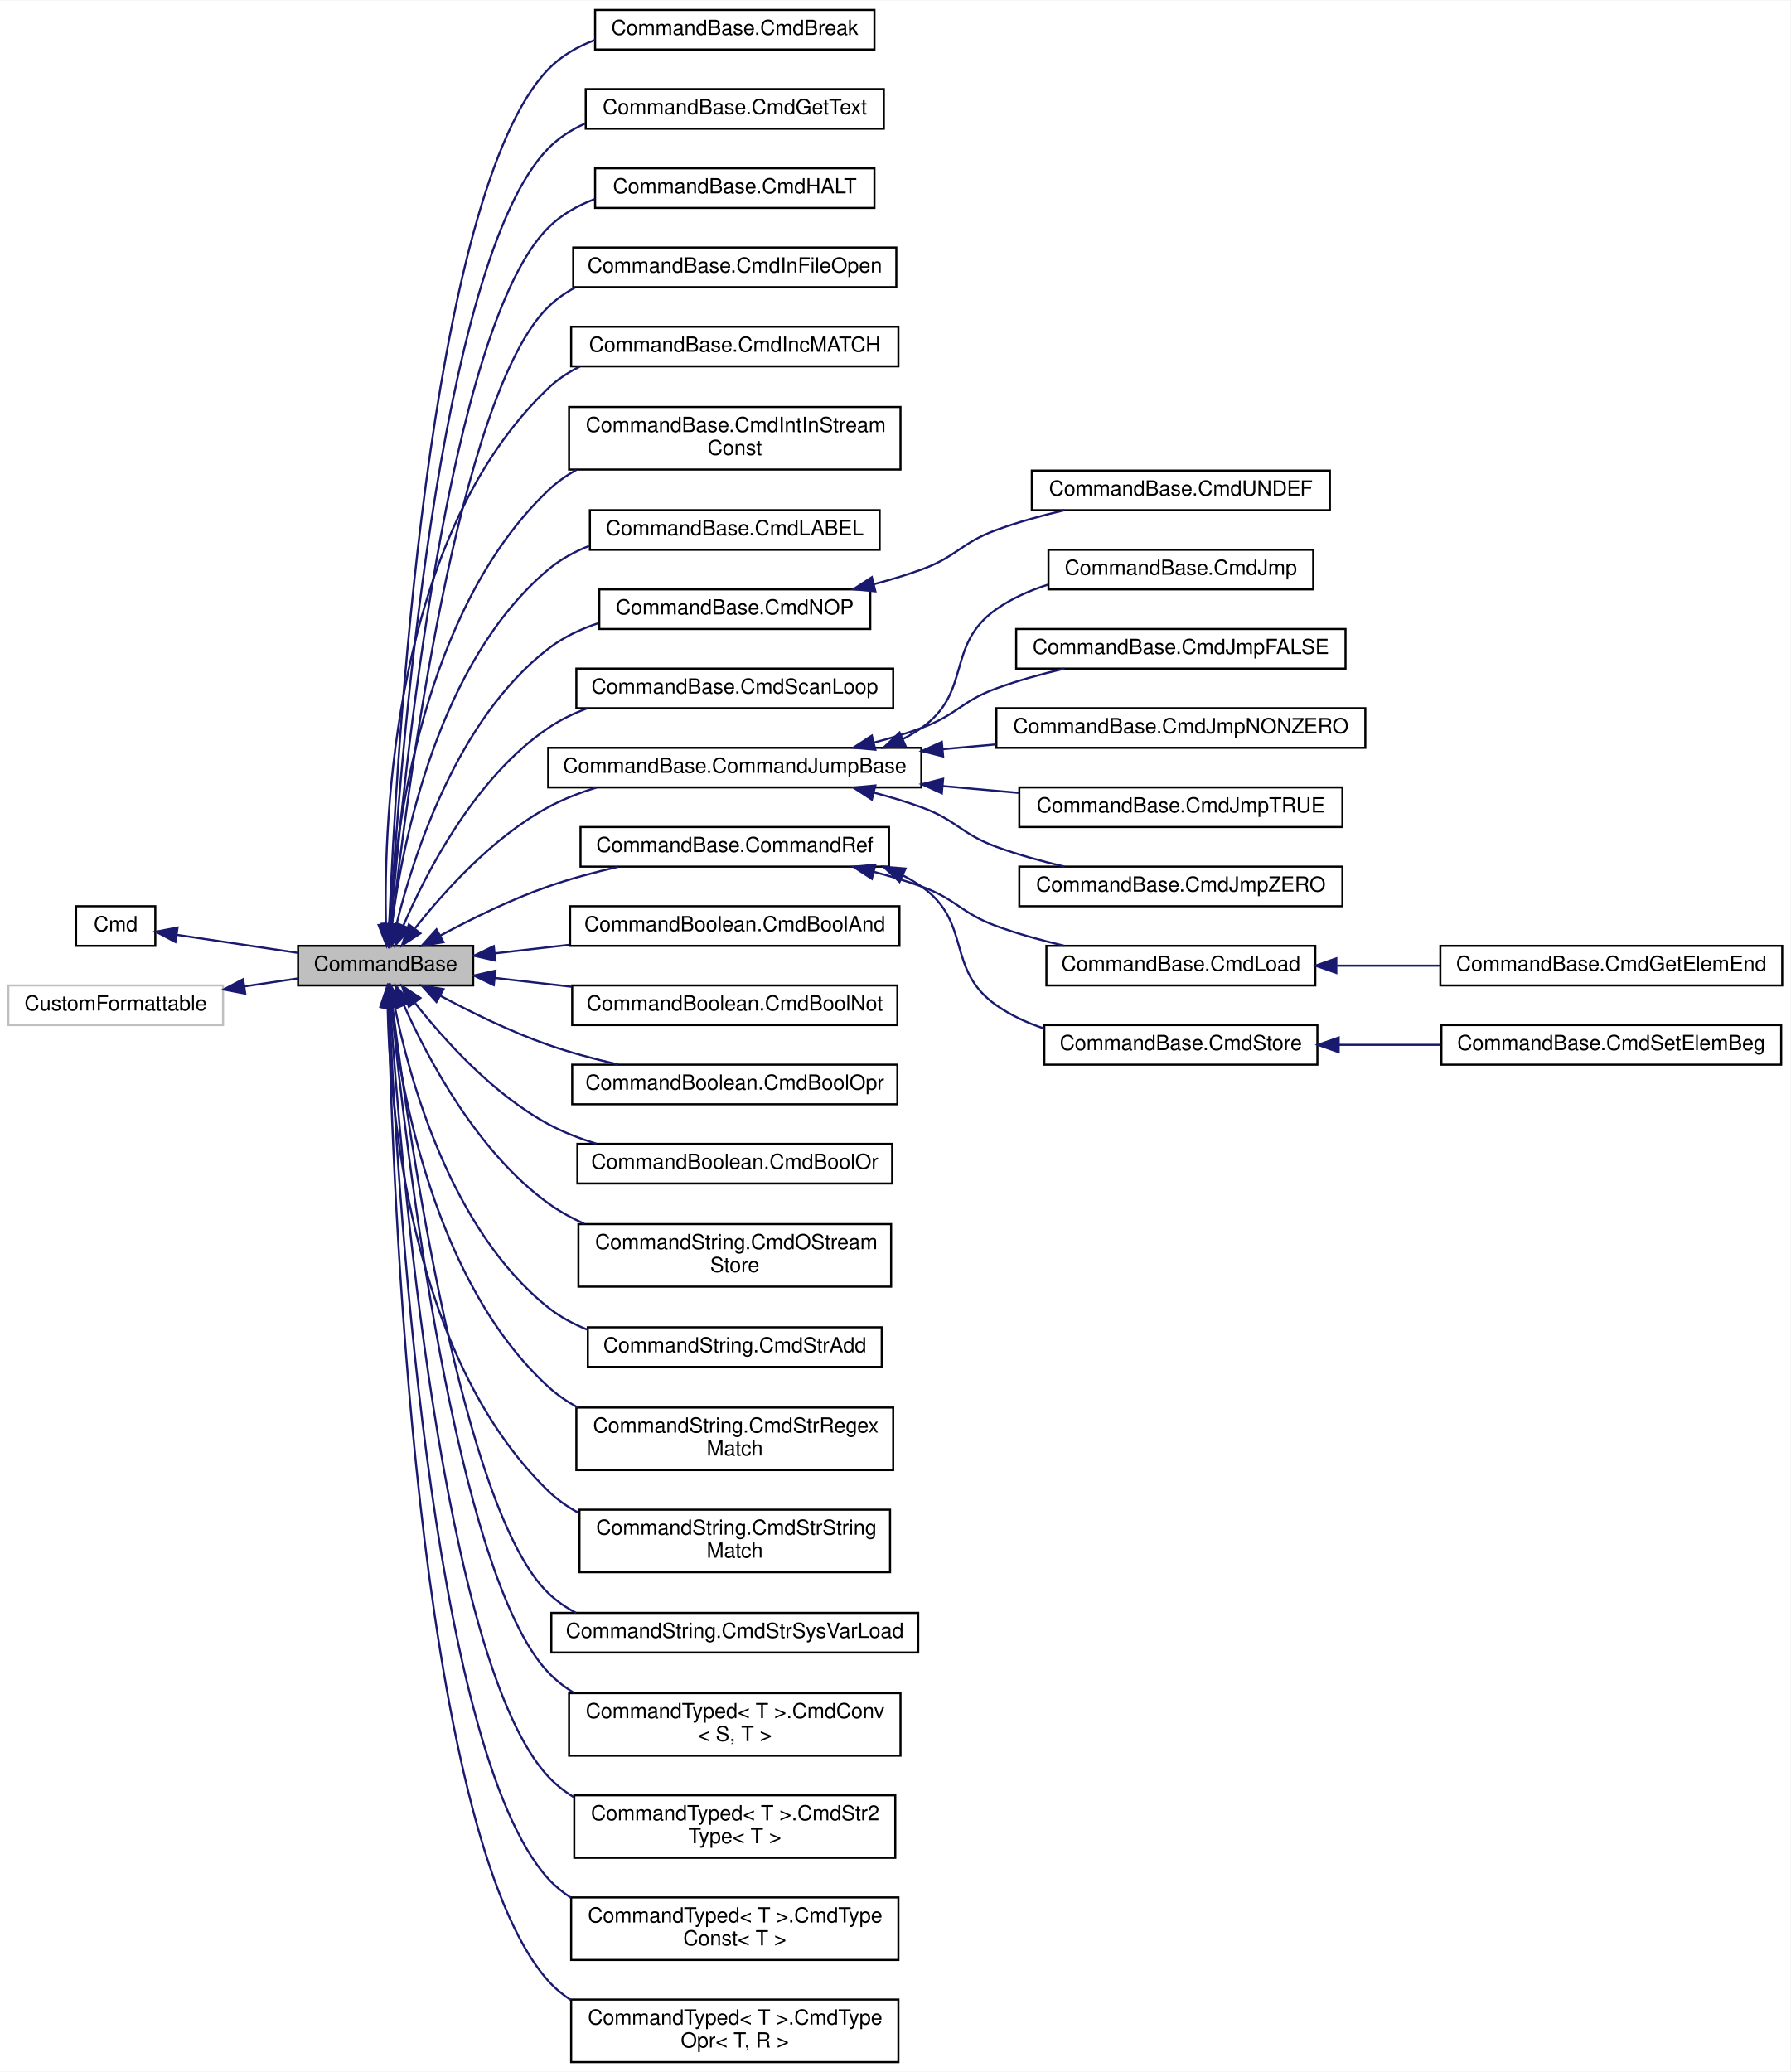
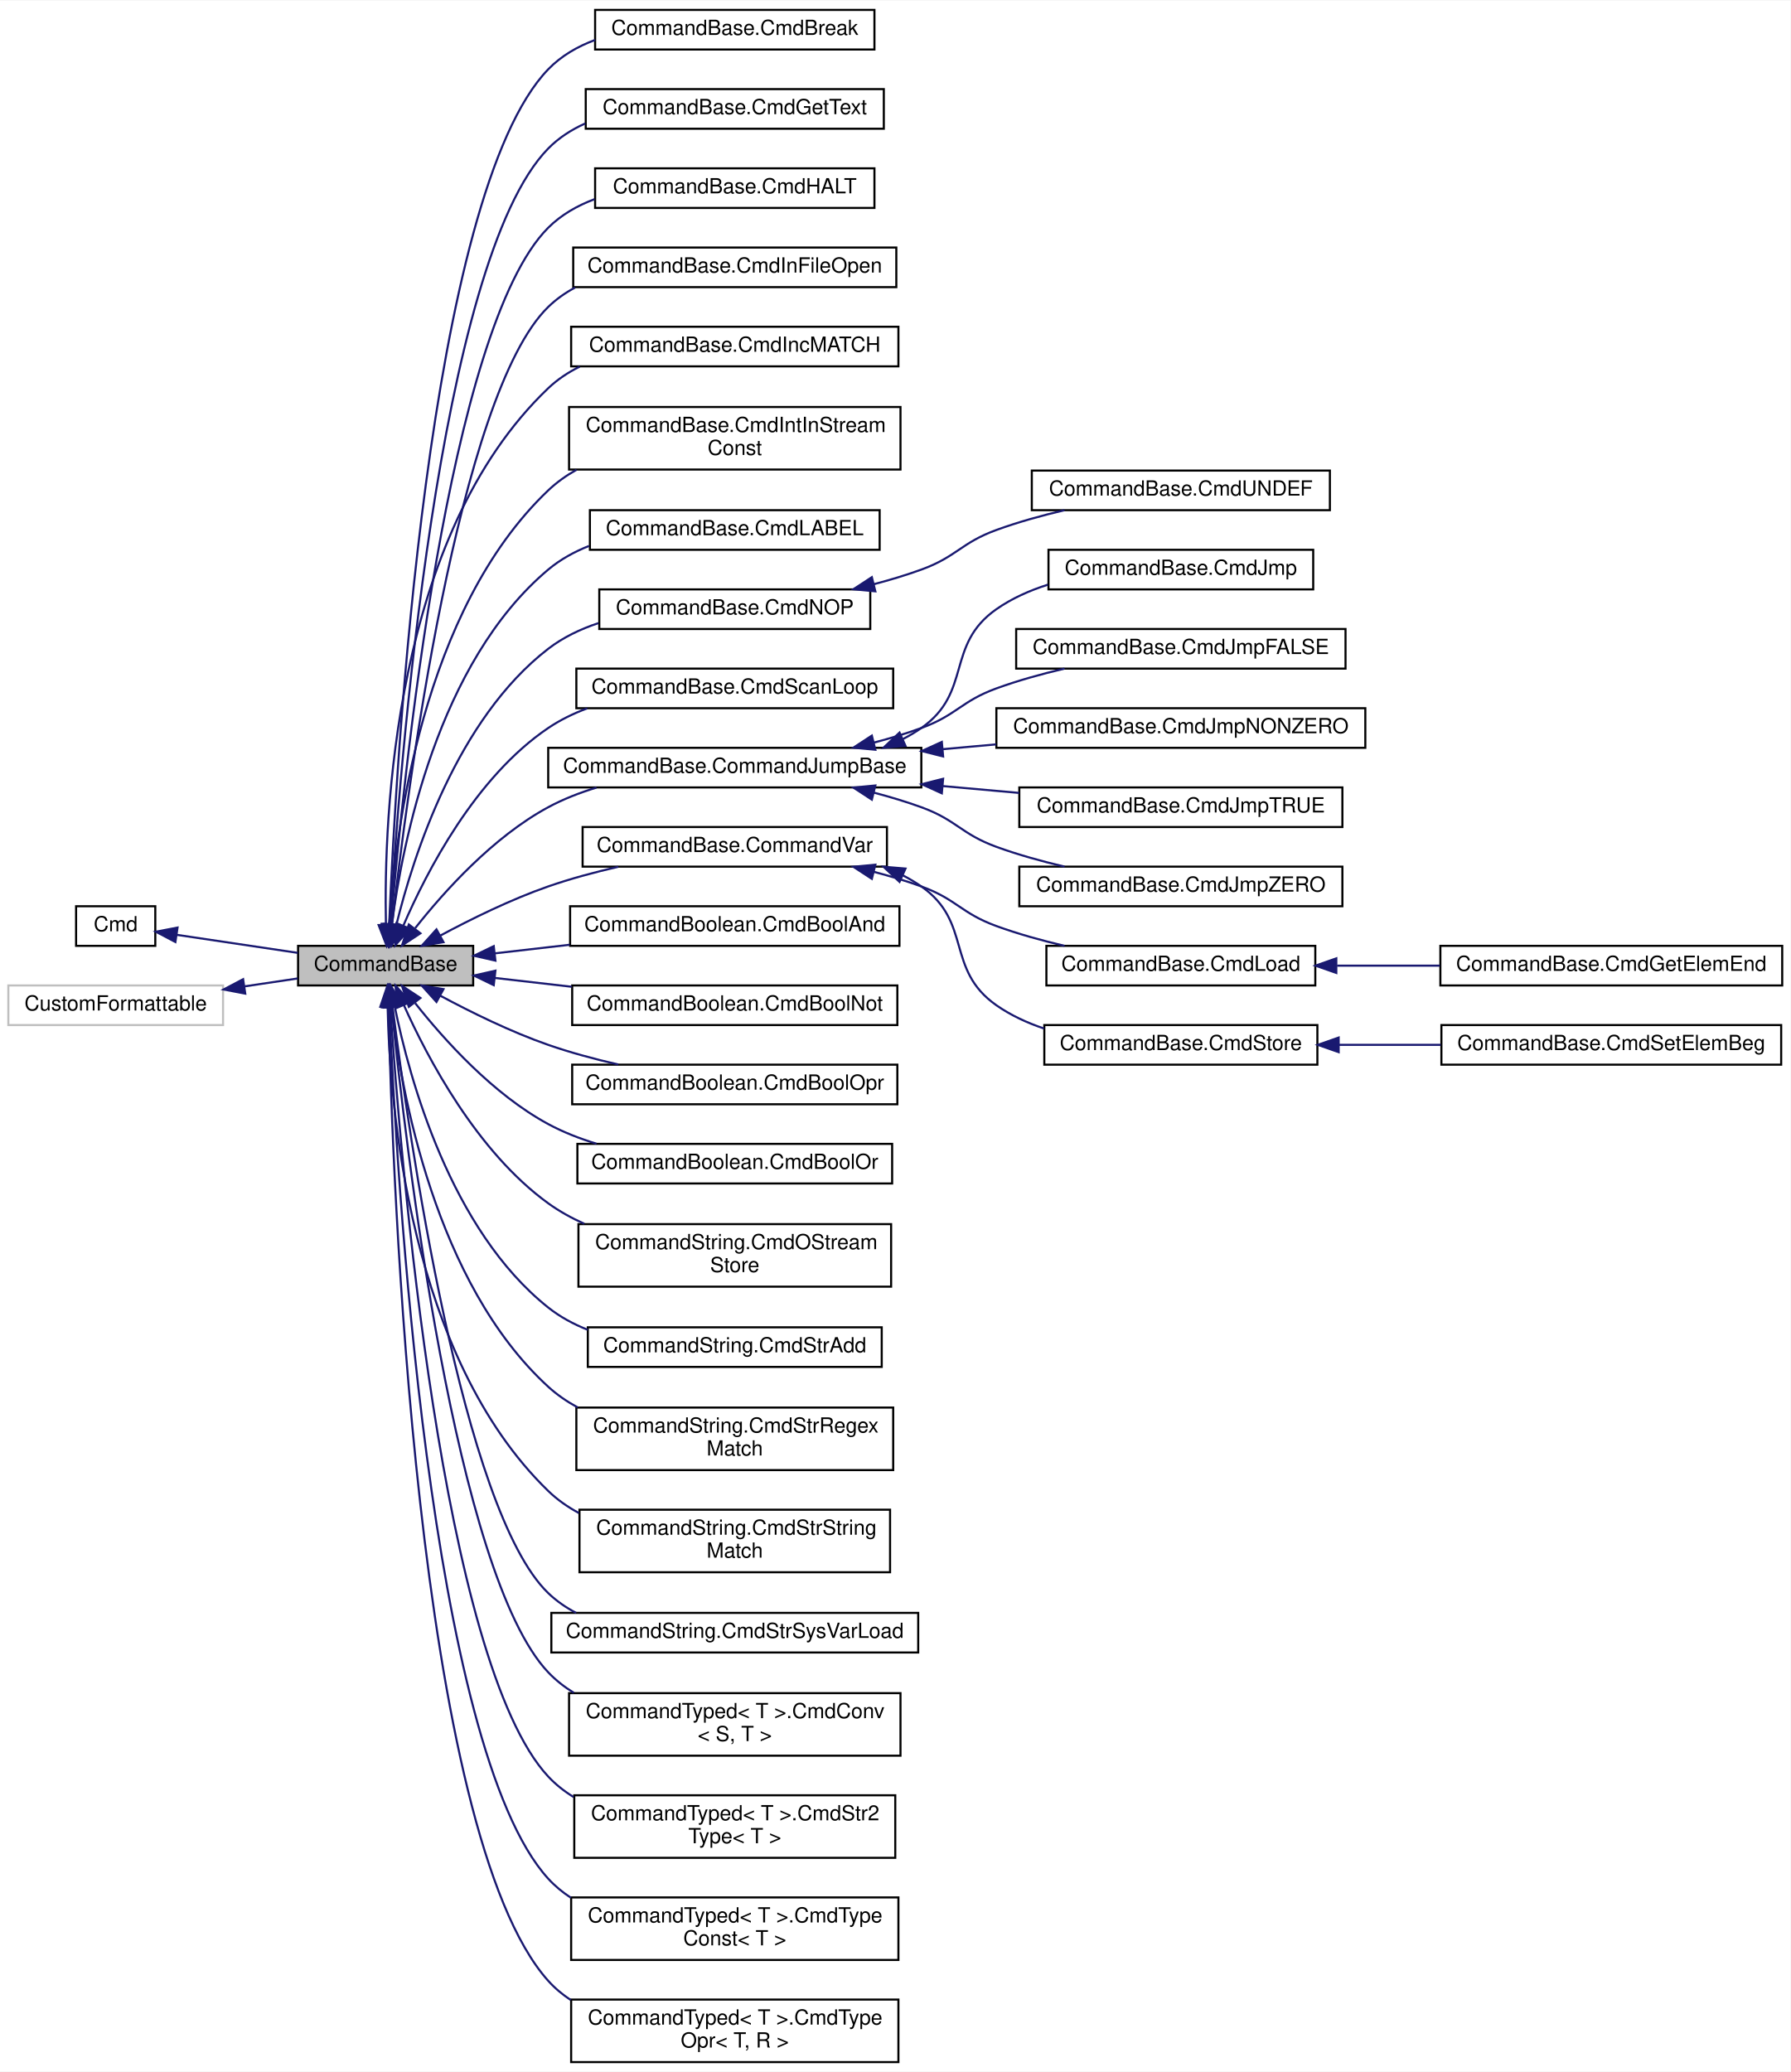
<svg xmlns="http://www.w3.org/2000/svg" xmlns:xlink="http://www.w3.org/1999/xlink" width="859pt" height="994pt" viewBox="0.00 0.00 859.00 993.50">
  <g id="graph0" class="graph" transform="scale(1 1) rotate(0) translate(4 989.5)">
    <polygon fill="white" stroke="transparent" points="-4,4 -4,-989.5 855,-989.5 855,4 -4,4" />
    <g id="node1" class="node">
      <g id="a_node1">
        <a xlink:title="局所変数環境に値を書き込む式の抽象クラス.">
          <polygon fill="#bfbfbf" stroke="black" points="139,-517 139,-536 223,-536 223,-517 139,-517" />
          <text text-anchor="middle" x="181" y="-524" font-family="Helvetica,sans-Serif" font-size="10.00">CommandBase</text>
        </a>
      </g>
    </g>
    <g id="node4" class="node">
      <g id="a_node4">
        <a xlink:href="classcmd_1_1_command_base_1_1_cmd_break.html" target="_top" xlink:title="実行を強制中断させる命令．デバッグのブレークポイント設定に用いる．">
          <polygon fill="white" stroke="black" points="281.5,-966 281.5,-985 415.5,-985 415.5,-966 281.5,-966" />
          <text text-anchor="middle" x="348.5" y="-973" font-family="Helvetica,sans-Serif" font-size="10.00">CommandBase.CmdBreak</text>
        </a>
      </g>
    </g>
    <g id="edge3" class="edge">
      <path fill="none" stroke="midnightblue" d="M182.71,-546.35C185.87,-622.76 201.1,-896.58 259,-956.5 265.22,-962.94 273.06,-967.46 281.49,-970.58" />
      <polygon fill="midnightblue" stroke="midnightblue" points="186.2,-546.06 182.32,-536.2 179.21,-546.33 186.2,-546.06" />
    </g>
    <g id="node5" class="node">
      <g id="a_node5">
        <a xlink:href="classcmd_1_1_command_base_1_1_cmd_get_text.html" target="_top" xlink:title="テキスト読み出し命令: 終端ノードのテキスト値を返す．">
          <polygon fill="white" stroke="black" points="277,-928 277,-947 420,-947 420,-928 277,-928" />
          <text text-anchor="middle" x="348.5" y="-935" font-family="Helvetica,sans-Serif" font-size="10.00">CommandBase.CmdGetText</text>
        </a>
      </g>
    </g>
    <g id="edge4" class="edge">
      <path fill="none" stroke="midnightblue" d="M183.09,-546.41C187.45,-618.52 206.05,-864.61 259,-918.5 264.07,-923.66 270.17,-927.57 276.77,-930.53" />
      <polygon fill="midnightblue" stroke="midnightblue" points="186.56,-545.83 182.49,-536.05 179.58,-546.23 186.56,-545.83" />
    </g>
    <g id="node6" class="node">
      <g id="a_node6">
        <a xlink:href="classcmd_1_1_command_base_1_1_cmd_h_a_l_t.html" target="_top" xlink:title="停止のマーカーになる命令">
          <polygon fill="white" stroke="black" points="281.5,-890 281.5,-909 415.5,-909 415.5,-890 281.5,-890" />
          <text text-anchor="middle" x="348.5" y="-897" font-family="Helvetica,sans-Serif" font-size="10.00">CommandBase.CmdHALT</text>
        </a>
      </g>
    </g>
    <g id="edge5" class="edge">
      <path fill="none" stroke="midnightblue" d="M183.53,-546.21C189.15,-613.48 210.9,-832.53 259,-880.5 265.23,-886.71 272.97,-891.12 281.26,-894.21" />
      <polygon fill="midnightblue" stroke="midnightblue" points="187.01,-545.81 182.71,-536.12 180.03,-546.37 187.01,-545.81" />
    </g>
    <g id="node7" class="node">
      <g id="a_node7">
        <a xlink:href="classcmd_1_1_command_base_1_1_cmd_in_file_open.html" target="_top" xlink:title="入力ファイルを開き、そのファイル記述子をスタックへ積む。">
          <polygon fill="white" stroke="black" points="271,-852 271,-871 426,-871 426,-852 271,-852" />
          <text text-anchor="middle" x="348.5" y="-859" font-family="Helvetica,sans-Serif" font-size="10.00">CommandBase.CmdInFileOpen</text>
        </a>
      </g>
    </g>
    <g id="edge6" class="edge">
      <path fill="none" stroke="midnightblue" d="M184.07,-546.09C191.05,-608.4 215.75,-800.43 259,-842.5 262.83,-846.23 267.2,-849.3 271.91,-851.82" />
      <polygon fill="midnightblue" stroke="midnightblue" points="187.54,-545.59 182.97,-536.03 180.58,-546.35 187.54,-545.59" />
    </g>
    <g id="node8" class="node">
      <g id="a_node8">
        <a xlink:href="classcmd_1_1_command_base_1_1_cmd_inc_m_a_t_c_h.html" target="_top" xlink:title="何もしない命令．">
          <polygon fill="white" stroke="black" points="270,-814 270,-833 427,-833 427,-814 270,-814" />
          <text text-anchor="middle" x="348.5" y="-821" font-family="Helvetica,sans-Serif" font-size="10.00">CommandBase.CmdIncMATCH</text>
        </a>
      </g>
    </g>
    <g id="edge7" class="edge">
      <path fill="none" stroke="midnightblue" d="M181.14,-546.33C180.08,-597.11 184.72,-732.77 259,-803.5 263.45,-807.74 268.6,-811.15 274.13,-813.88" />
      <polygon fill="midnightblue" stroke="midnightblue" points="184.64,-546.19 181.46,-536.08 177.64,-545.97 184.64,-546.19" />
    </g>
    <g id="node9" class="node">
      <g id="a_node9">
        <a xlink:href="classcmd_1_1_command_base_1_1_cmd_int_in_stream_const.html" target="_top" xlink:title="ファイル記述子をスタックへ積む。">
          <polygon fill="white" stroke="black" points="269,-764.5 269,-794.5 428,-794.5 428,-764.5 269,-764.5" />
          <text text-anchor="start" x="277" y="-782.5" font-family="Helvetica,sans-Serif" font-size="10.00">CommandBase.CmdIntInStream</text>
          <text text-anchor="middle" x="348.5" y="-771.5" font-family="Helvetica,sans-Serif" font-size="10.00">Const</text>
        </a>
      </g>
    </g>
    <g id="edge8" class="edge">
      <path fill="none" stroke="midnightblue" d="M182.76,-546.44C185.56,-590.55 198.56,-697.03 259,-754.5 263.05,-758.35 267.65,-761.62 272.56,-764.38" />
      <polygon fill="midnightblue" stroke="midnightblue" points="186.26,-546.22 182.24,-536.41 179.27,-546.58 186.26,-546.22" />
    </g>
    <g id="node10" class="node">
      <g id="a_node10">
        <a xlink:href="classcmd_1_1_command_base_1_1_cmd_l_a_b_e_l.html" target="_top" xlink:title="何もしない命令．">
          <polygon fill="white" stroke="black" points="279,-726 279,-745 418,-745 418,-726 279,-726" />
          <text text-anchor="middle" x="348.5" y="-733" font-family="Helvetica,sans-Serif" font-size="10.00">CommandBase.CmdLABEL</text>
        </a>
      </g>
    </g>
    <g id="edge9" class="edge">
      <path fill="none" stroke="midnightblue" d="M184,-546.25C189.04,-585.19 205.92,-671.91 259,-716.5 264.78,-721.35 271.5,-725.05 278.61,-727.86" />
      <polygon fill="midnightblue" stroke="midnightblue" points="187.46,-545.74 182.83,-536.21 180.51,-546.55 187.46,-545.74" />
    </g>
    <g id="node11" class="node">
      <g id="a_node11">
        <a xlink:href="classcmd_1_1_command_base_1_1_cmd_n_o_p.html" target="_top" xlink:title="何もしない命令．">
          <polygon fill="white" stroke="black" points="283.5,-688 283.5,-707 413.5,-707 413.5,-688 283.5,-688" />
          <text text-anchor="middle" x="348.5" y="-695" font-family="Helvetica,sans-Serif" font-size="10.00">CommandBase.CmdNOP</text>
        </a>
      </g>
    </g>
    <g id="edge10" class="edge">
      <path fill="none" stroke="midnightblue" d="M186.22,-546.34C194.31,-579.22 215.2,-644.74 259,-678.5 266.09,-683.97 274.42,-687.94 283.07,-690.82" />
      <polygon fill="midnightblue" stroke="midnightblue" points="189.54,-545.13 183.88,-536.17 182.72,-546.7 189.54,-545.13" />
    </g>
    <g id="node13" class="node">
      <g id="a_node13">
        <a xlink:href="classcmd_1_1_command_base_1_1_cmd_scan_loop.html" target="_top" xlink:title="スタックからファイル記述子をとり、その入力ストリームを走査する。">
          <polygon fill="white" stroke="black" points="272.5,-650 272.5,-669 424.5,-669 424.5,-650 272.5,-650" />
          <text text-anchor="middle" x="348.5" y="-657" font-family="Helvetica,sans-Serif" font-size="10.00">CommandBase.CmdScanLoop</text>
        </a>
      </g>
    </g>
    <g id="edge12" class="edge">
      <path fill="none" stroke="midnightblue" d="M189.53,-545.76C200.66,-571.57 224.04,-616.88 259,-640.5 264.73,-644.37 271.1,-647.47 277.73,-649.95" />
      <polygon fill="midnightblue" stroke="midnightblue" points="192.68,-544.21 185.63,-536.3 186.21,-546.88 192.68,-544.21" />
    </g>
    <g id="node14" class="node">
      <g id="a_node14">
        <a xlink:href="classcmd_1_1_command_base_1_1_command_jump_base.html" target="_top" xlink:title="無条件ジャンプの命令">
          <polygon fill="white" stroke="black" points="259,-612 259,-631 438,-631 438,-612 259,-612" />
          <text text-anchor="middle" x="348.5" y="-619" font-family="Helvetica,sans-Serif" font-size="10.00">CommandBase.CommandJumpBase</text>
        </a>
      </g>
    </g>
    <g id="edge13" class="edge">
      <path fill="none" stroke="midnightblue" d="M195.18,-544.49C209.06,-562.07 232.54,-588.21 259,-602.5 266.19,-606.38 274.11,-609.47 282.17,-611.93" />
      <polygon fill="midnightblue" stroke="midnightblue" points="197.69,-542.01 188.84,-536.19 192.13,-546.26 197.69,-542.01" />
    </g>
    <g id="node20" class="node">
      <g id="a_node20">
-         <a xlink:href="classcmd_1_1_command_base_1_1_command_ref.html" target="_top" xlink:title=" ">
-           <polygon fill="white" stroke="black" points="274.5,-574 274.5,-593 422.5,-593 422.5,-574 274.5,-574" />
-           <text text-anchor="middle" x="348.5" y="-581" font-family="Helvetica,sans-Serif" font-size="10.00">CommandBase.CommandRef</text>
+         <a xlink:href="classcmd_1_1_command_base_1_1_command_var.html" target="_top" xlink:title=" ">
+           <polygon fill="white" stroke="black" points="275.5,-574 275.5,-593 421.5,-593 421.5,-574 275.5,-574" />
+           <text text-anchor="middle" x="348.5" y="-581" font-family="Helvetica,sans-Serif" font-size="10.00">CommandBase.CommandVar</text>
        </a>
      </g>
    </g>
    <g id="edge19" class="edge">
      <path fill="none" stroke="midnightblue" d="M207.28,-540.95C221.99,-548.85 241.1,-558.27 259,-564.5 269.69,-568.22 281.36,-571.35 292.62,-573.93" />
      <polygon fill="midnightblue" stroke="midnightblue" points="208.76,-537.77 198.31,-536.03 205.39,-543.91 208.76,-537.77" />
    </g>
    <g id="node25" class="node">
      <g id="a_node25">
        <a xlink:href="classcmd_1_1_command_boolean_1_1_cmd_bool_and.html" target="_top" xlink:title="論理積命令">
          <polygon fill="white" stroke="black" points="269.5,-536 269.5,-555 427.5,-555 427.5,-536 269.5,-536" />
          <text text-anchor="middle" x="348.5" y="-543" font-family="Helvetica,sans-Serif" font-size="10.00">CommandBoolean.CmdBoolAnd</text>
        </a>
      </g>
    </g>
    <g id="edge24" class="edge">
      <path fill="none" stroke="midnightblue" d="M233.48,-532.41C244.85,-533.72 257.14,-535.13 269.3,-536.52" />
      <polygon fill="midnightblue" stroke="midnightblue" points="233.67,-528.91 223.34,-531.25 232.87,-535.86 233.67,-528.91" />
    </g>
    <g id="node26" class="node">
      <g id="a_node26">
        <a xlink:href="classcmd_1_1_command_boolean_1_1_cmd_bool_not.html" target="_top" xlink:title="論理否定命令">
          <polygon fill="white" stroke="black" points="270.5,-498 270.5,-517 426.5,-517 426.5,-498 270.5,-498" />
          <text text-anchor="middle" x="348.5" y="-505" font-family="Helvetica,sans-Serif" font-size="10.00">CommandBoolean.CmdBoolNot</text>
        </a>
      </g>
    </g>
    <g id="edge25" class="edge">
      <path fill="none" stroke="midnightblue" d="M233.34,-520.61C245.05,-519.26 257.75,-517.8 270.27,-516.37" />
      <polygon fill="midnightblue" stroke="midnightblue" points="232.87,-517.14 223.34,-521.75 233.67,-524.09 232.87,-517.14" />
    </g>
    <g id="node27" class="node">
      <g id="a_node27">
        <a xlink:href="classcmd_1_1_command_boolean_1_1_cmd_bool_opr.html" target="_top" xlink:title="論理二項演算命令">
          <polygon fill="white" stroke="black" points="270.5,-460 270.5,-479 426.5,-479 426.5,-460 270.5,-460" />
          <text text-anchor="middle" x="348.5" y="-467" font-family="Helvetica,sans-Serif" font-size="10.00">CommandBoolean.CmdBoolOpr</text>
        </a>
      </g>
    </g>
    <g id="edge26" class="edge">
      <path fill="none" stroke="midnightblue" d="M207.28,-512.05C221.99,-504.15 241.1,-494.73 259,-488.5 269.69,-484.78 281.36,-481.65 292.62,-479.07" />
      <polygon fill="midnightblue" stroke="midnightblue" points="205.39,-509.09 198.31,-516.97 208.76,-515.23 205.39,-509.09" />
    </g>
    <g id="node28" class="node">
      <g id="a_node28">
        <a xlink:href="classcmd_1_1_command_boolean_1_1_cmd_bool_or.html" target="_top" xlink:title="論理和命令">
          <polygon fill="white" stroke="black" points="273,-422 273,-441 424,-441 424,-422 273,-422" />
          <text text-anchor="middle" x="348.5" y="-429" font-family="Helvetica,sans-Serif" font-size="10.00">CommandBoolean.CmdBoolOr</text>
        </a>
      </g>
    </g>
    <g id="edge27" class="edge">
      <path fill="none" stroke="midnightblue" d="M195.18,-508.51C209.06,-490.93 232.54,-464.79 259,-450.5 266.19,-446.62 274.11,-443.53 282.17,-441.07" />
      <polygon fill="midnightblue" stroke="midnightblue" points="192.13,-506.74 188.84,-516.81 197.69,-510.99 192.13,-506.74" />
    </g>
    <g id="node29" class="node">
      <g id="a_node29">
        <a xlink:href="classcmd_1_1_command_string_1_1_cmd_o_stream_store.html" target="_top" xlink:title="文字列変数にスタックトップの文字列を代入する．">
          <polygon fill="white" stroke="black" points="273.5,-372.5 273.5,-402.5 423.5,-402.5 423.5,-372.5 273.5,-372.5" />
          <text text-anchor="start" x="281.5" y="-390.5" font-family="Helvetica,sans-Serif" font-size="10.00">CommandString.CmdOStream</text>
          <text text-anchor="middle" x="348.5" y="-379.5" font-family="Helvetica,sans-Serif" font-size="10.00">Store</text>
        </a>
      </g>
    </g>
    <g id="edge28" class="edge">
      <path fill="none" stroke="midnightblue" d="M189.75,-507.56C201.14,-482.11 224.81,-437.22 259,-412.5 264.3,-408.66 270.18,-405.42 276.31,-402.67" />
      <polygon fill="midnightblue" stroke="midnightblue" points="186.48,-506.3 185.75,-516.87 192.91,-509.07 186.48,-506.3" />
    </g>
    <g id="node30" class="node">
      <g id="a_node30">
        <a xlink:href="classcmd_1_1_command_string_1_1_cmd_str_add.html" target="_top" xlink:title="文字列加算命令">
          <polygon fill="white" stroke="black" points="278,-334 278,-353 419,-353 419,-334 278,-334" />
          <text text-anchor="middle" x="348.5" y="-341" font-family="Helvetica,sans-Serif" font-size="10.00">CommandString.CmdStrAdd</text>
        </a>
      </g>
    </g>
    <g id="edge29" class="edge">
      <path fill="none" stroke="midnightblue" d="M185.34,-507.05C192.38,-472.31 212.12,-399.77 259,-362.5 264.66,-358 271.14,-354.51 277.97,-351.8" />
      <polygon fill="midnightblue" stroke="midnightblue" points="181.9,-506.43 183.49,-516.91 188.78,-507.73 181.9,-506.43" />
    </g>
    <g id="node31" class="node">
      <g id="a_node31">
        <a xlink:href="classcmd_1_1_command_string_1_1_cmd_str_regex_match.html" target="_top" xlink:title="正規表現照合命令">
          <polygon fill="white" stroke="black" points="272.5,-284.5 272.5,-314.5 424.5,-314.5 424.5,-284.5 272.5,-284.5" />
          <text text-anchor="start" x="280.5" y="-302.5" font-family="Helvetica,sans-Serif" font-size="10.00">CommandString.CmdStrRegex</text>
          <text text-anchor="middle" x="348.5" y="-291.5" font-family="Helvetica,sans-Serif" font-size="10.00">Match</text>
        </a>
      </g>
    </g>
    <g id="edge30" class="edge">
      <path fill="none" stroke="midnightblue" d="M183.75,-506.66C188.41,-466.28 204.7,-374.18 259,-324.5 263.24,-320.62 268.04,-317.34 273.15,-314.56" />
      <polygon fill="midnightblue" stroke="midnightblue" points="180.25,-506.5 182.71,-516.81 187.22,-507.22 180.25,-506.5" />
    </g>
    <g id="node32" class="node">
      <g id="a_node32">
        <a xlink:href="classcmd_1_1_command_string_1_1_cmd_str_string_match.html" target="_top" xlink:title="部分文字列照合命令">
          <polygon fill="white" stroke="black" points="274,-235.5 274,-265.5 423,-265.5 423,-235.5 274,-235.5" />
          <text text-anchor="start" x="282" y="-253.5" font-family="Helvetica,sans-Serif" font-size="10.00">CommandString.CmdStrString</text>
          <text text-anchor="middle" x="348.5" y="-242.5" font-family="Helvetica,sans-Serif" font-size="10.00">Match</text>
        </a>
      </g>
    </g>
    <g id="edge31" class="edge">
      <path fill="none" stroke="midnightblue" d="M181.96,-506.72C182.98,-459.45 192.37,-339.05 259,-274.5 263.34,-270.29 268.35,-266.8 273.72,-263.91" />
      <polygon fill="midnightblue" stroke="midnightblue" points="178.46,-506.82 181.85,-516.85 185.46,-506.89 178.46,-506.82" />
    </g>
    <g id="node33" class="node">
      <g id="a_node33">
        <a xlink:href="classcmd_1_1_command_string_1_1_cmd_str_sys_var_load.html" target="_top" xlink:title="スタックトップにシステム変数値を取り出す．">
          <polygon fill="white" stroke="black" points="260.5,-197 260.5,-216 436.5,-216 436.5,-197 260.5,-197" />
          <text text-anchor="middle" x="348.5" y="-204" font-family="Helvetica,sans-Serif" font-size="10.00">CommandString.CmdStrSysVarLoad</text>
        </a>
      </g>
    </g>
    <g id="edge32" class="edge">
      <path fill="none" stroke="midnightblue" d="M184.36,-506.67C191.95,-446.09 217.73,-265.19 259,-225.5 262.96,-221.69 267.5,-218.56 272.37,-216.01" />
      <polygon fill="midnightblue" stroke="midnightblue" points="180.86,-506.46 183.11,-516.81 187.8,-507.31 180.86,-506.46" />
    </g>
    <g id="node34" class="node">
      <g id="a_node34">
        <a xlink:href="classcmd_1_1_command_typed_1_1_cmd_conv.html" target="_top" xlink:title="OVMachine上のS型の値をT型の値に変換する命令．">
          <polygon fill="white" stroke="black" points="269,-147.5 269,-177.5 428,-177.5 428,-147.5 269,-147.5" />
          <text text-anchor="start" x="277" y="-165.5" font-family="Helvetica,sans-Serif" font-size="10.00">CommandTyped&lt; T &gt;.CmdConv</text>
          <text text-anchor="middle" x="348.5" y="-154.5" font-family="Helvetica,sans-Serif" font-size="10.00">&lt; S, T &gt;</text>
        </a>
      </g>
    </g>
    <g id="edge33" class="edge">
      <path fill="none" stroke="midnightblue" d="M183.89,-506.47C190.47,-440.94 214.41,-234.47 259,-187.5 262.63,-183.68 266.79,-180.43 271.29,-177.66" />
      <polygon fill="midnightblue" stroke="midnightblue" points="180.38,-506.39 182.89,-516.68 187.35,-507.07 180.38,-506.39" />
    </g>
    <g id="node35" class="node">
      <g id="a_node35">
        <a xlink:href="classcmd_1_1_command_typed_1_1_cmd_str2_type.html" target="_top" xlink:title="OVMachine上の文字列値をInteger値に変換する命令．">
          <polygon fill="white" stroke="black" points="271.5,-98.5 271.5,-128.5 425.5,-128.5 425.5,-98.5 271.5,-98.5" />
          <text text-anchor="start" x="279.5" y="-116.5" font-family="Helvetica,sans-Serif" font-size="10.00">CommandTyped&lt; T &gt;.CmdStr2</text>
          <text text-anchor="middle" x="348.5" y="-105.5" font-family="Helvetica,sans-Serif" font-size="10.00">Type&lt; T &gt;</text>
        </a>
      </g>
    </g>
    <g id="edge34" class="edge">
      <path fill="none" stroke="midnightblue" d="M183.24,-506.36C188.08,-434.53 207.95,-192.22 259,-137.5 262.58,-133.66 266.71,-130.41 271.19,-127.66" />
      <polygon fill="midnightblue" stroke="midnightblue" points="179.73,-506.51 182.57,-516.71 186.71,-506.96 179.73,-506.51" />
    </g>
    <g id="node36" class="node">
      <g id="a_node36">
        <a xlink:href="classcmd_1_1_command_typed_1_1_cmd_type_const.html" target="_top" xlink:title="スタックトップに整数定数値をおく命令">
          <polygon fill="white" stroke="black" points="270,-49.5 270,-79.5 427,-79.5 427,-49.5 270,-49.5" />
          <text text-anchor="start" x="278" y="-67.5" font-family="Helvetica,sans-Serif" font-size="10.00">CommandTyped&lt; T &gt;.CmdType</text>
          <text text-anchor="middle" x="348.5" y="-56.5" font-family="Helvetica,sans-Serif" font-size="10.00">Const&lt; T &gt;</text>
        </a>
      </g>
    </g>
    <g id="edge35" class="edge">
      <path fill="none" stroke="midnightblue" d="M182.76,-506.38C186.07,-428.91 201.81,-151.14 259,-88.5 262.22,-84.97 265.9,-81.94 269.89,-79.34" />
      <polygon fill="midnightblue" stroke="midnightblue" points="179.25,-506.54 182.34,-516.67 186.24,-506.82 179.25,-506.54" />
    </g>
    <g id="node37" class="node">
      <g id="a_node37">
        <a xlink:href="classcmd_1_1_command_typed_1_1_cmd_type_opr.html" target="_top" xlink:title="二つの型Tの値をもらい、型Rの値を返す二項演算演算命令。">
          <polygon fill="white" stroke="black" points="270,-0.5 270,-30.5 427,-30.5 427,-0.5 270,-0.5" />
          <text text-anchor="start" x="278" y="-18.5" font-family="Helvetica,sans-Serif" font-size="10.00">CommandTyped&lt; T &gt;.CmdType</text>
          <text text-anchor="middle" x="348.5" y="-7.5" font-family="Helvetica,sans-Serif" font-size="10.00">Opr&lt; T, R &gt;</text>
        </a>
      </g>
    </g>
    <g id="edge36" class="edge">
      <path fill="none" stroke="midnightblue" d="M182.35,-506.81C184.23,-424.67 195.52,-110.23 259,-39.5 262.19,-35.95 265.85,-32.89 269.82,-30.28" />
      <polygon fill="midnightblue" stroke="midnightblue" points="178.86,-506.74 182.15,-516.81 185.85,-506.89 178.86,-506.74" />
    </g>
    <g id="node2" class="node">
      <g id="a_node2">
        <a xlink:href="interfacemachine_1_1_cmd.html" target="_top" xlink:title="仮装命令のインタフェース.">
          <polygon fill="white" stroke="black" points="32.5,-536 32.5,-555 70.5,-555 70.5,-536 32.5,-536" />
          <text text-anchor="middle" x="51.5" y="-543" font-family="Helvetica,sans-Serif" font-size="10.00">Cmd</text>
        </a>
      </g>
    </g>
    <g id="edge1" class="edge">
      <path fill="none" stroke="midnightblue" d="M80.68,-541.3C97.77,-538.75 119.86,-535.46 138.87,-532.63" />
      <polygon fill="midnightblue" stroke="midnightblue" points="80.14,-537.84 70.77,-542.78 81.17,-544.77 80.14,-537.84" />
    </g>
    <g id="node3" class="node">
      <g id="a_node3">
        <a xlink:title=" ">
          <polygon fill="white" stroke="#bfbfbf" points="0,-498 0,-517 103,-517 103,-498 0,-498" />
          <text text-anchor="middle" x="51.5" y="-505" font-family="Helvetica,sans-Serif" font-size="10.00">CustomFormattable</text>
        </a>
      </g>
    </g>
    <g id="edge2" class="edge">
      <path fill="none" stroke="midnightblue" d="M113.33,-516.56C121.97,-517.85 130.68,-519.15 138.82,-520.36" />
      <polygon fill="midnightblue" stroke="midnightblue" points="113.66,-513.08 103.26,-515.06 112.63,-520 113.66,-513.08" />
    </g>
    <g id="node12" class="node">
      <g id="a_node12">
        <a xlink:href="classcmd_1_1_command_base_1_1_cmd_u_n_d_e_f.html" target="_top" xlink:title="何もしない命令．">
          <polygon fill="white" stroke="black" points="491,-745 491,-764 634,-764 634,-745 491,-745" />
          <text text-anchor="middle" x="562.5" y="-752" font-family="Helvetica,sans-Serif" font-size="10.00">CommandBase.CmdUNDEF</text>
        </a>
      </g>
    </g>
    <g id="edge11" class="edge">
      <path fill="none" stroke="midnightblue" d="M415.22,-709.49C422.98,-711.53 430.73,-713.86 438,-716.5 455,-722.68 457,-729.3 474,-735.5 484.37,-739.28 495.72,-742.43 506.7,-745" />
      <polygon fill="midnightblue" stroke="midnightblue" points="415.94,-706.07 405.39,-707.07 414.26,-712.86 415.94,-706.07" />
    </g>
    <g id="node15" class="node">
      <g id="a_node15">
        <a xlink:href="classcmd_1_1_command_base_1_1_cmd_jmp.html" target="_top" xlink:title="無条件ジャンプの命令">
          <polygon fill="white" stroke="black" points="499,-707 499,-726 626,-726 626,-707 499,-707" />
          <text text-anchor="middle" x="562.5" y="-714" font-family="Helvetica,sans-Serif" font-size="10.00">CommandBase.CmdJmp</text>
        </a>
      </g>
    </g>
    <g id="edge14" class="edge">
      <path fill="none" stroke="midnightblue" d="M429.26,-635.25C432.3,-636.82 435.23,-638.57 438,-640.5 462.57,-657.65 449.45,-680.32 474,-697.5 481.39,-702.67 489.92,-706.47 498.7,-709.26" />
      <polygon fill="midnightblue" stroke="midnightblue" points="430.4,-631.93 419.84,-631.04 427.54,-638.32 430.4,-631.93" />
    </g>
    <g id="node16" class="node">
      <g id="a_node16">
        <a xlink:href="classcmd_1_1_command_base_1_1_cmd_jmp_f_a_l_s_e.html" target="_top" xlink:title="偽ならばジャンプの命令">
          <polygon fill="white" stroke="black" points="483.5,-669 483.5,-688 641.5,-688 641.5,-669 483.5,-669" />
          <text text-anchor="middle" x="562.5" y="-676" font-family="Helvetica,sans-Serif" font-size="10.00">CommandBase.CmdJmpFALSE</text>
        </a>
      </g>
    </g>
    <g id="edge15" class="edge">
      <path fill="none" stroke="midnightblue" d="M415.22,-633.49C422.98,-635.53 430.73,-637.86 438,-640.5 455,-646.68 457,-653.3 474,-659.5 484.37,-663.28 495.72,-666.43 506.7,-669" />
      <polygon fill="midnightblue" stroke="midnightblue" points="415.94,-630.07 405.39,-631.07 414.26,-636.86 415.94,-630.07" />
    </g>
    <g id="node17" class="node">
      <g id="a_node17">
        <a xlink:href="classcmd_1_1_command_base_1_1_cmd_jmp_n_o_n_z_e_r_o.html" target="_top" xlink:title="スタックの値が非0ならばジャンプの命令">
          <polygon fill="white" stroke="black" points="474,-631 474,-650 651,-650 651,-631 474,-631" />
          <text text-anchor="middle" x="562.5" y="-638" font-family="Helvetica,sans-Serif" font-size="10.00">CommandBase.CmdJmpNONZERO</text>
        </a>
      </g>
    </g>
    <g id="edge16" class="edge">
      <path fill="none" stroke="midnightblue" d="M448.19,-630.34C456.76,-631.11 465.39,-631.89 473.86,-632.65" />
      <polygon fill="midnightblue" stroke="midnightblue" points="448.45,-626.85 438.18,-629.45 447.83,-633.83 448.45,-626.85" />
    </g>
    <g id="node18" class="node">
      <g id="a_node18">
        <a xlink:href="classcmd_1_1_command_base_1_1_cmd_jmp_t_r_u_e.html" target="_top" xlink:title="真ならばジャンプの命令">
          <polygon fill="white" stroke="black" points="485,-593 485,-612 640,-612 640,-593 485,-593" />
          <text text-anchor="middle" x="562.5" y="-600" font-family="Helvetica,sans-Serif" font-size="10.00">CommandBase.CmdJmpTRUE</text>
        </a>
      </g>
    </g>
    <g id="edge17" class="edge">
      <path fill="none" stroke="midnightblue" d="M448.44,-612.63C460.71,-611.53 473.1,-610.42 484.96,-609.36" />
      <polygon fill="midnightblue" stroke="midnightblue" points="447.83,-609.17 438.18,-613.55 448.45,-616.15 447.83,-609.17" />
    </g>
    <g id="node19" class="node">
      <g id="a_node19">
        <a xlink:href="classcmd_1_1_command_base_1_1_cmd_jmp_z_e_r_o.html" target="_top" xlink:title="スタックの値が0ならばジャンプの命令">
          <polygon fill="white" stroke="black" points="485,-555 485,-574 640,-574 640,-555 485,-555" />
          <text text-anchor="middle" x="562.5" y="-562" font-family="Helvetica,sans-Serif" font-size="10.00">CommandBase.CmdJmpZERO</text>
        </a>
      </g>
    </g>
    <g id="edge18" class="edge">
      <path fill="none" stroke="midnightblue" d="M415.22,-609.51C422.98,-607.47 430.73,-605.14 438,-602.5 455,-596.32 457,-589.7 474,-583.5 484.37,-579.72 495.72,-576.57 506.7,-574" />
      <polygon fill="midnightblue" stroke="midnightblue" points="414.26,-606.14 405.39,-611.93 415.94,-612.93 414.26,-606.14" />
    </g>
    <g id="node21" class="node">
      <g id="a_node21">
        <a xlink:href="classcmd_1_1_command_base_1_1_cmd_load.html" target="_top" xlink:title=" ">
          <polygon fill="white" stroke="black" points="498,-517 498,-536 627,-536 627,-517 498,-517" />
          <text text-anchor="middle" x="562.5" y="-524" font-family="Helvetica,sans-Serif" font-size="10.00">CommandBase.CmdLoad</text>
        </a>
      </g>
    </g>
    <g id="edge20" class="edge">
      <path fill="none" stroke="midnightblue" d="M415.22,-571.51C422.98,-569.47 430.73,-567.14 438,-564.5 455,-558.32 457,-551.7 474,-545.5 484.37,-541.72 495.72,-538.57 506.7,-536" />
      <polygon fill="midnightblue" stroke="midnightblue" points="414.26,-568.14 405.39,-573.93 415.94,-574.93 414.26,-568.14" />
    </g>
    <g id="node23" class="node">
      <g id="a_node23">
        <a xlink:href="classcmd_1_1_command_base_1_1_cmd_store.html" target="_top" xlink:title=" ">
          <polygon fill="white" stroke="black" points="497,-479 497,-498 628,-498 628,-479 497,-479" />
          <text text-anchor="middle" x="562.5" y="-486" font-family="Helvetica,sans-Serif" font-size="10.00">CommandBase.CmdStore</text>
        </a>
      </g>
    </g>
    <g id="edge22" class="edge">
      <path fill="none" stroke="midnightblue" d="M429.26,-569.75C432.3,-568.18 435.23,-566.43 438,-564.5 462.57,-547.35 449.45,-524.68 474,-507.5 480.88,-502.69 488.75,-499.06 496.88,-496.33" />
      <polygon fill="midnightblue" stroke="midnightblue" points="427.54,-566.68 419.84,-573.96 430.4,-573.07 427.54,-566.68" />
    </g>
    <g id="node22" class="node">
      <g id="a_node22">
        <a xlink:href="classcmd_1_1_command_base_1_1_cmd_get_elem_end.html" target="_top" xlink:title="テキスト読み出し命令の一つ:任意のノードの要素テキストを取得して，文字列型の変数に格納する．">
          <polygon fill="white" stroke="black" points="687,-517 687,-536 851,-536 851,-517 687,-517" />
          <text text-anchor="middle" x="769" y="-524" font-family="Helvetica,sans-Serif" font-size="10.00">CommandBase.CmdGetElemEnd</text>
        </a>
      </g>
    </g>
    <g id="edge21" class="edge">
      <path fill="none" stroke="midnightblue" d="M637.44,-526.5C653.45,-526.5 670.46,-526.5 686.74,-526.5" />
      <polygon fill="midnightblue" stroke="midnightblue" points="637.08,-523 627.08,-526.5 637.08,-530 637.08,-523" />
    </g>
    <g id="node24" class="node">
      <g id="a_node24">
        <a xlink:href="classcmd_1_1_command_base_1_1_cmd_set_elem_beg.html" target="_top" xlink:title="テキスト読み出し命令の一つ:任意のノードの要素テキストの開始位置を取得して，整数型の変数に格納する．">
          <polygon fill="white" stroke="black" points="687.5,-479 687.5,-498 850.5,-498 850.5,-479 687.5,-479" />
          <text text-anchor="middle" x="769" y="-486" font-family="Helvetica,sans-Serif" font-size="10.00">CommandBase.CmdSetElemBeg</text>
        </a>
      </g>
    </g>
    <g id="edge23" class="edge">
      <path fill="none" stroke="midnightblue" d="M638.47,-488.5C654.32,-488.5 671.12,-488.5 687.18,-488.5" />
      <polygon fill="midnightblue" stroke="midnightblue" points="638.21,-485 628.21,-488.5 638.21,-492 638.21,-485" />
    </g>
  </g>
</svg>
